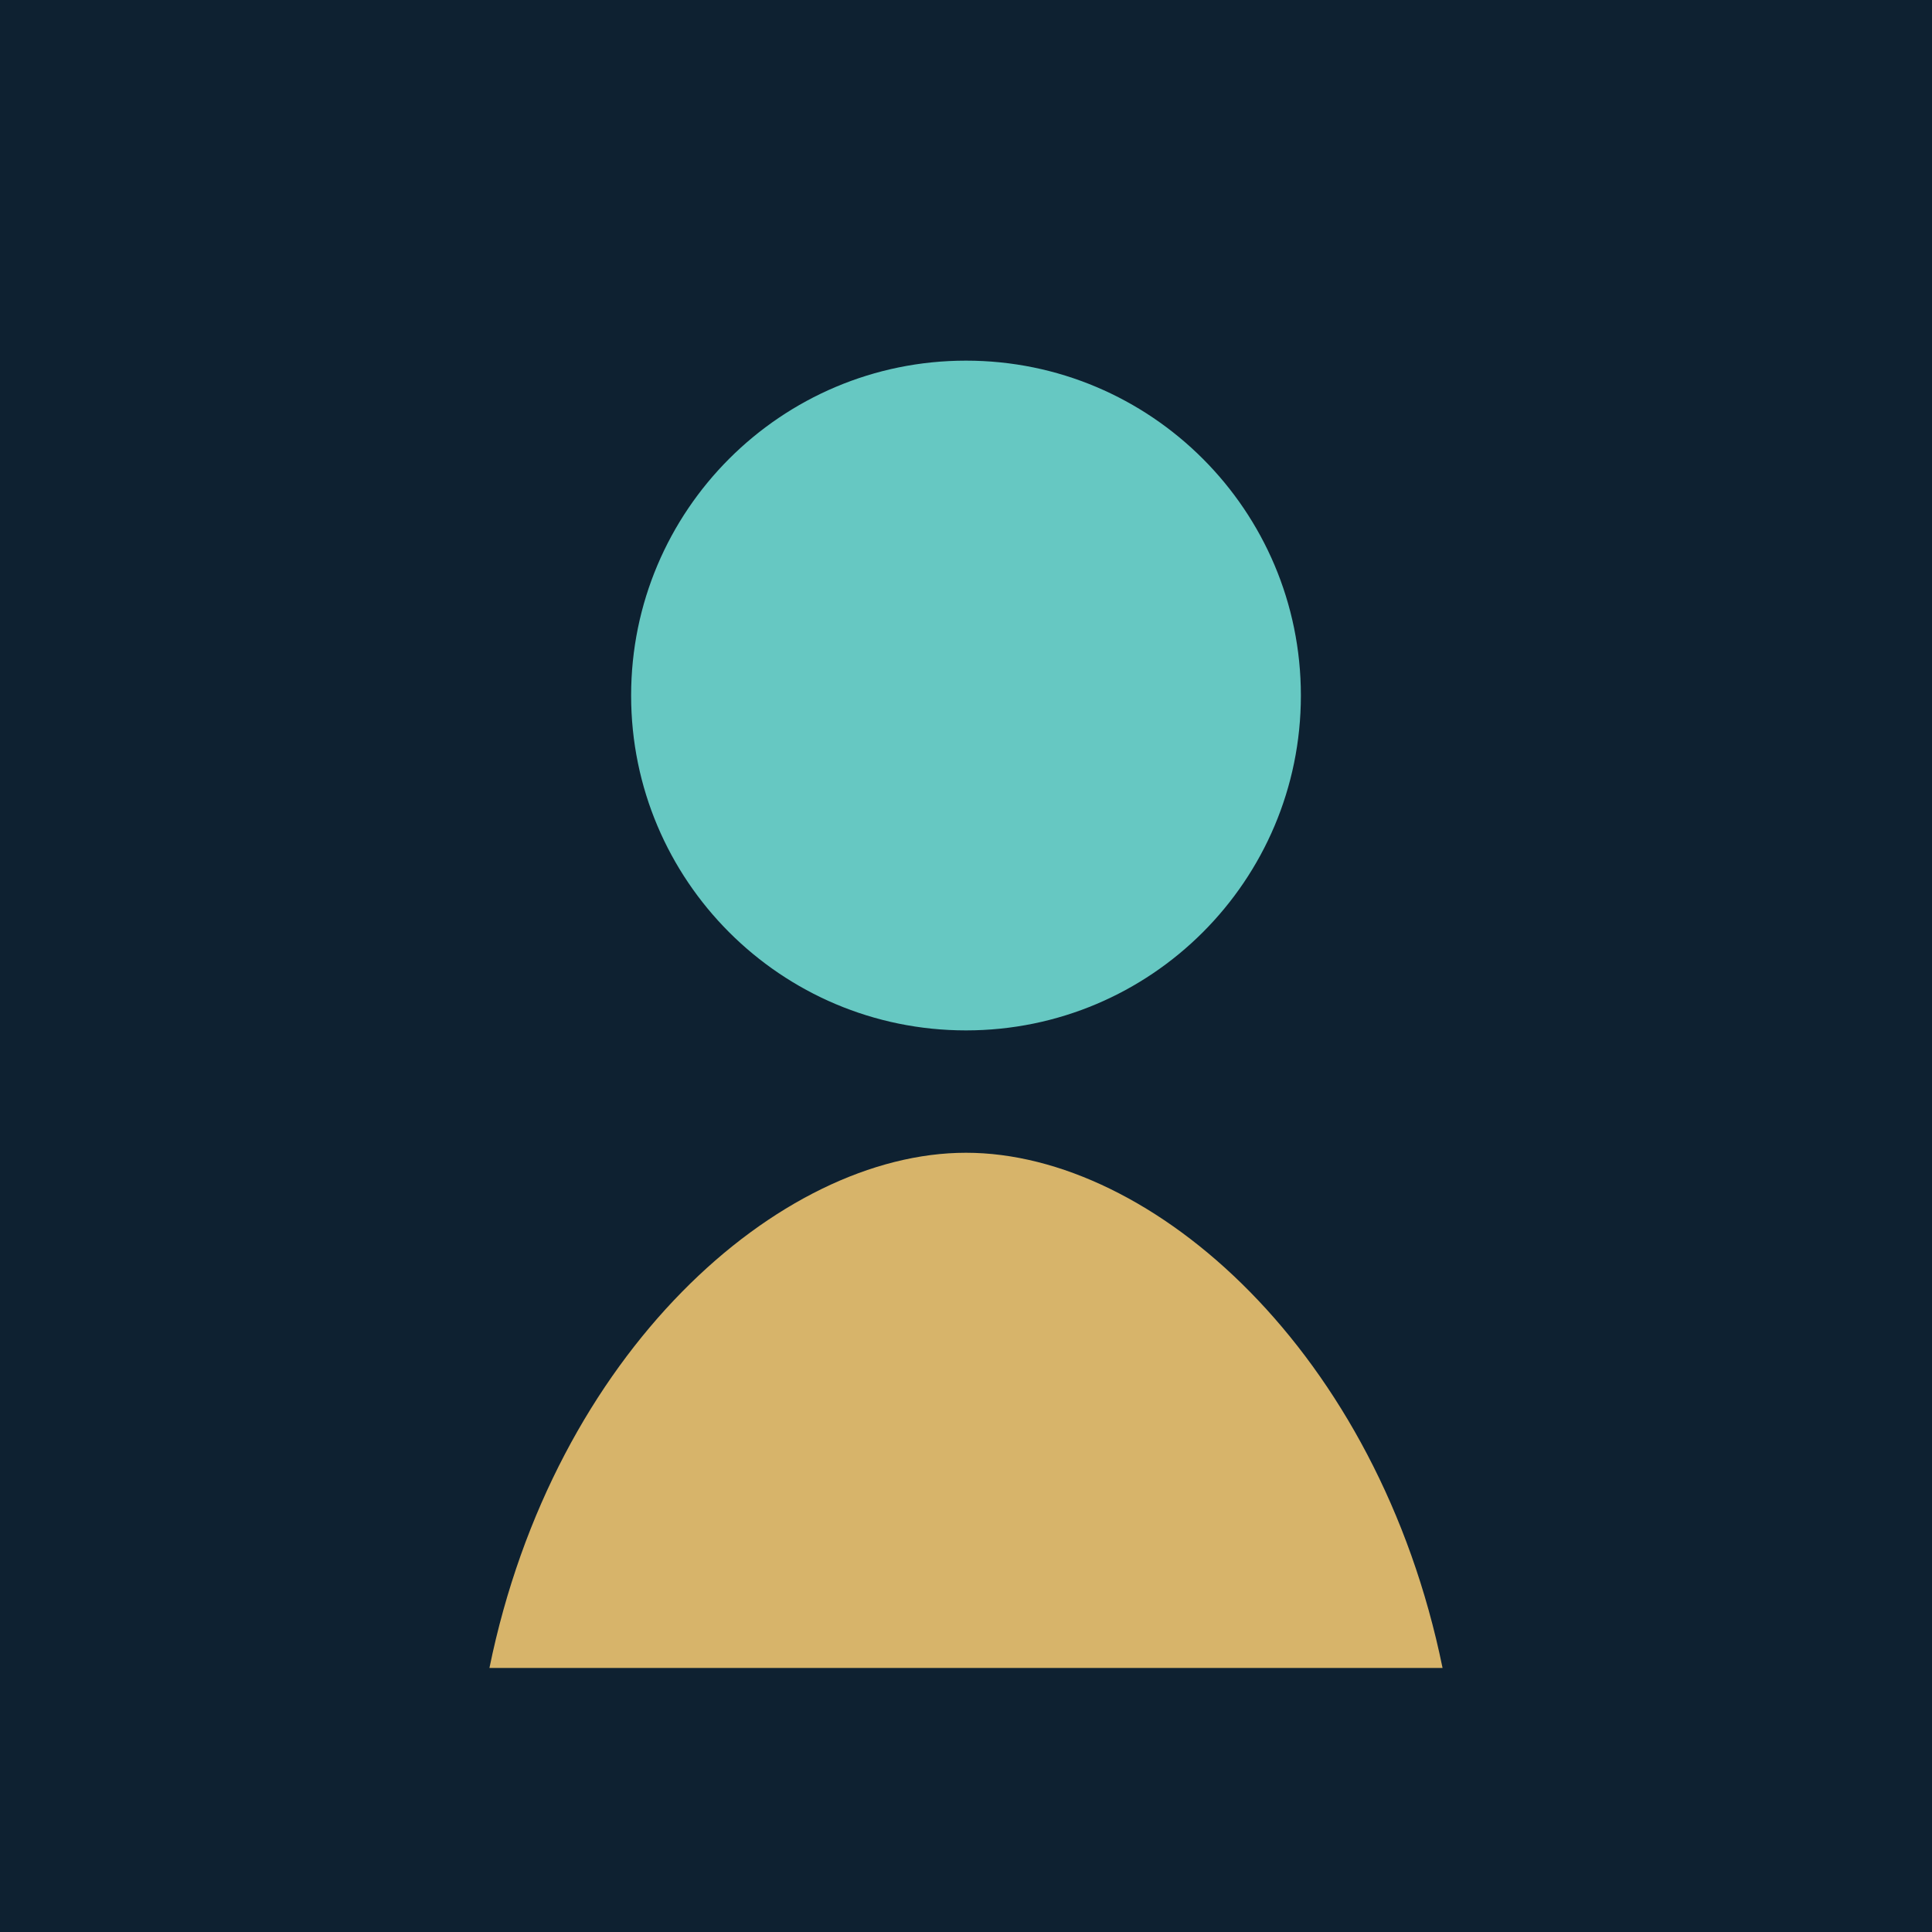
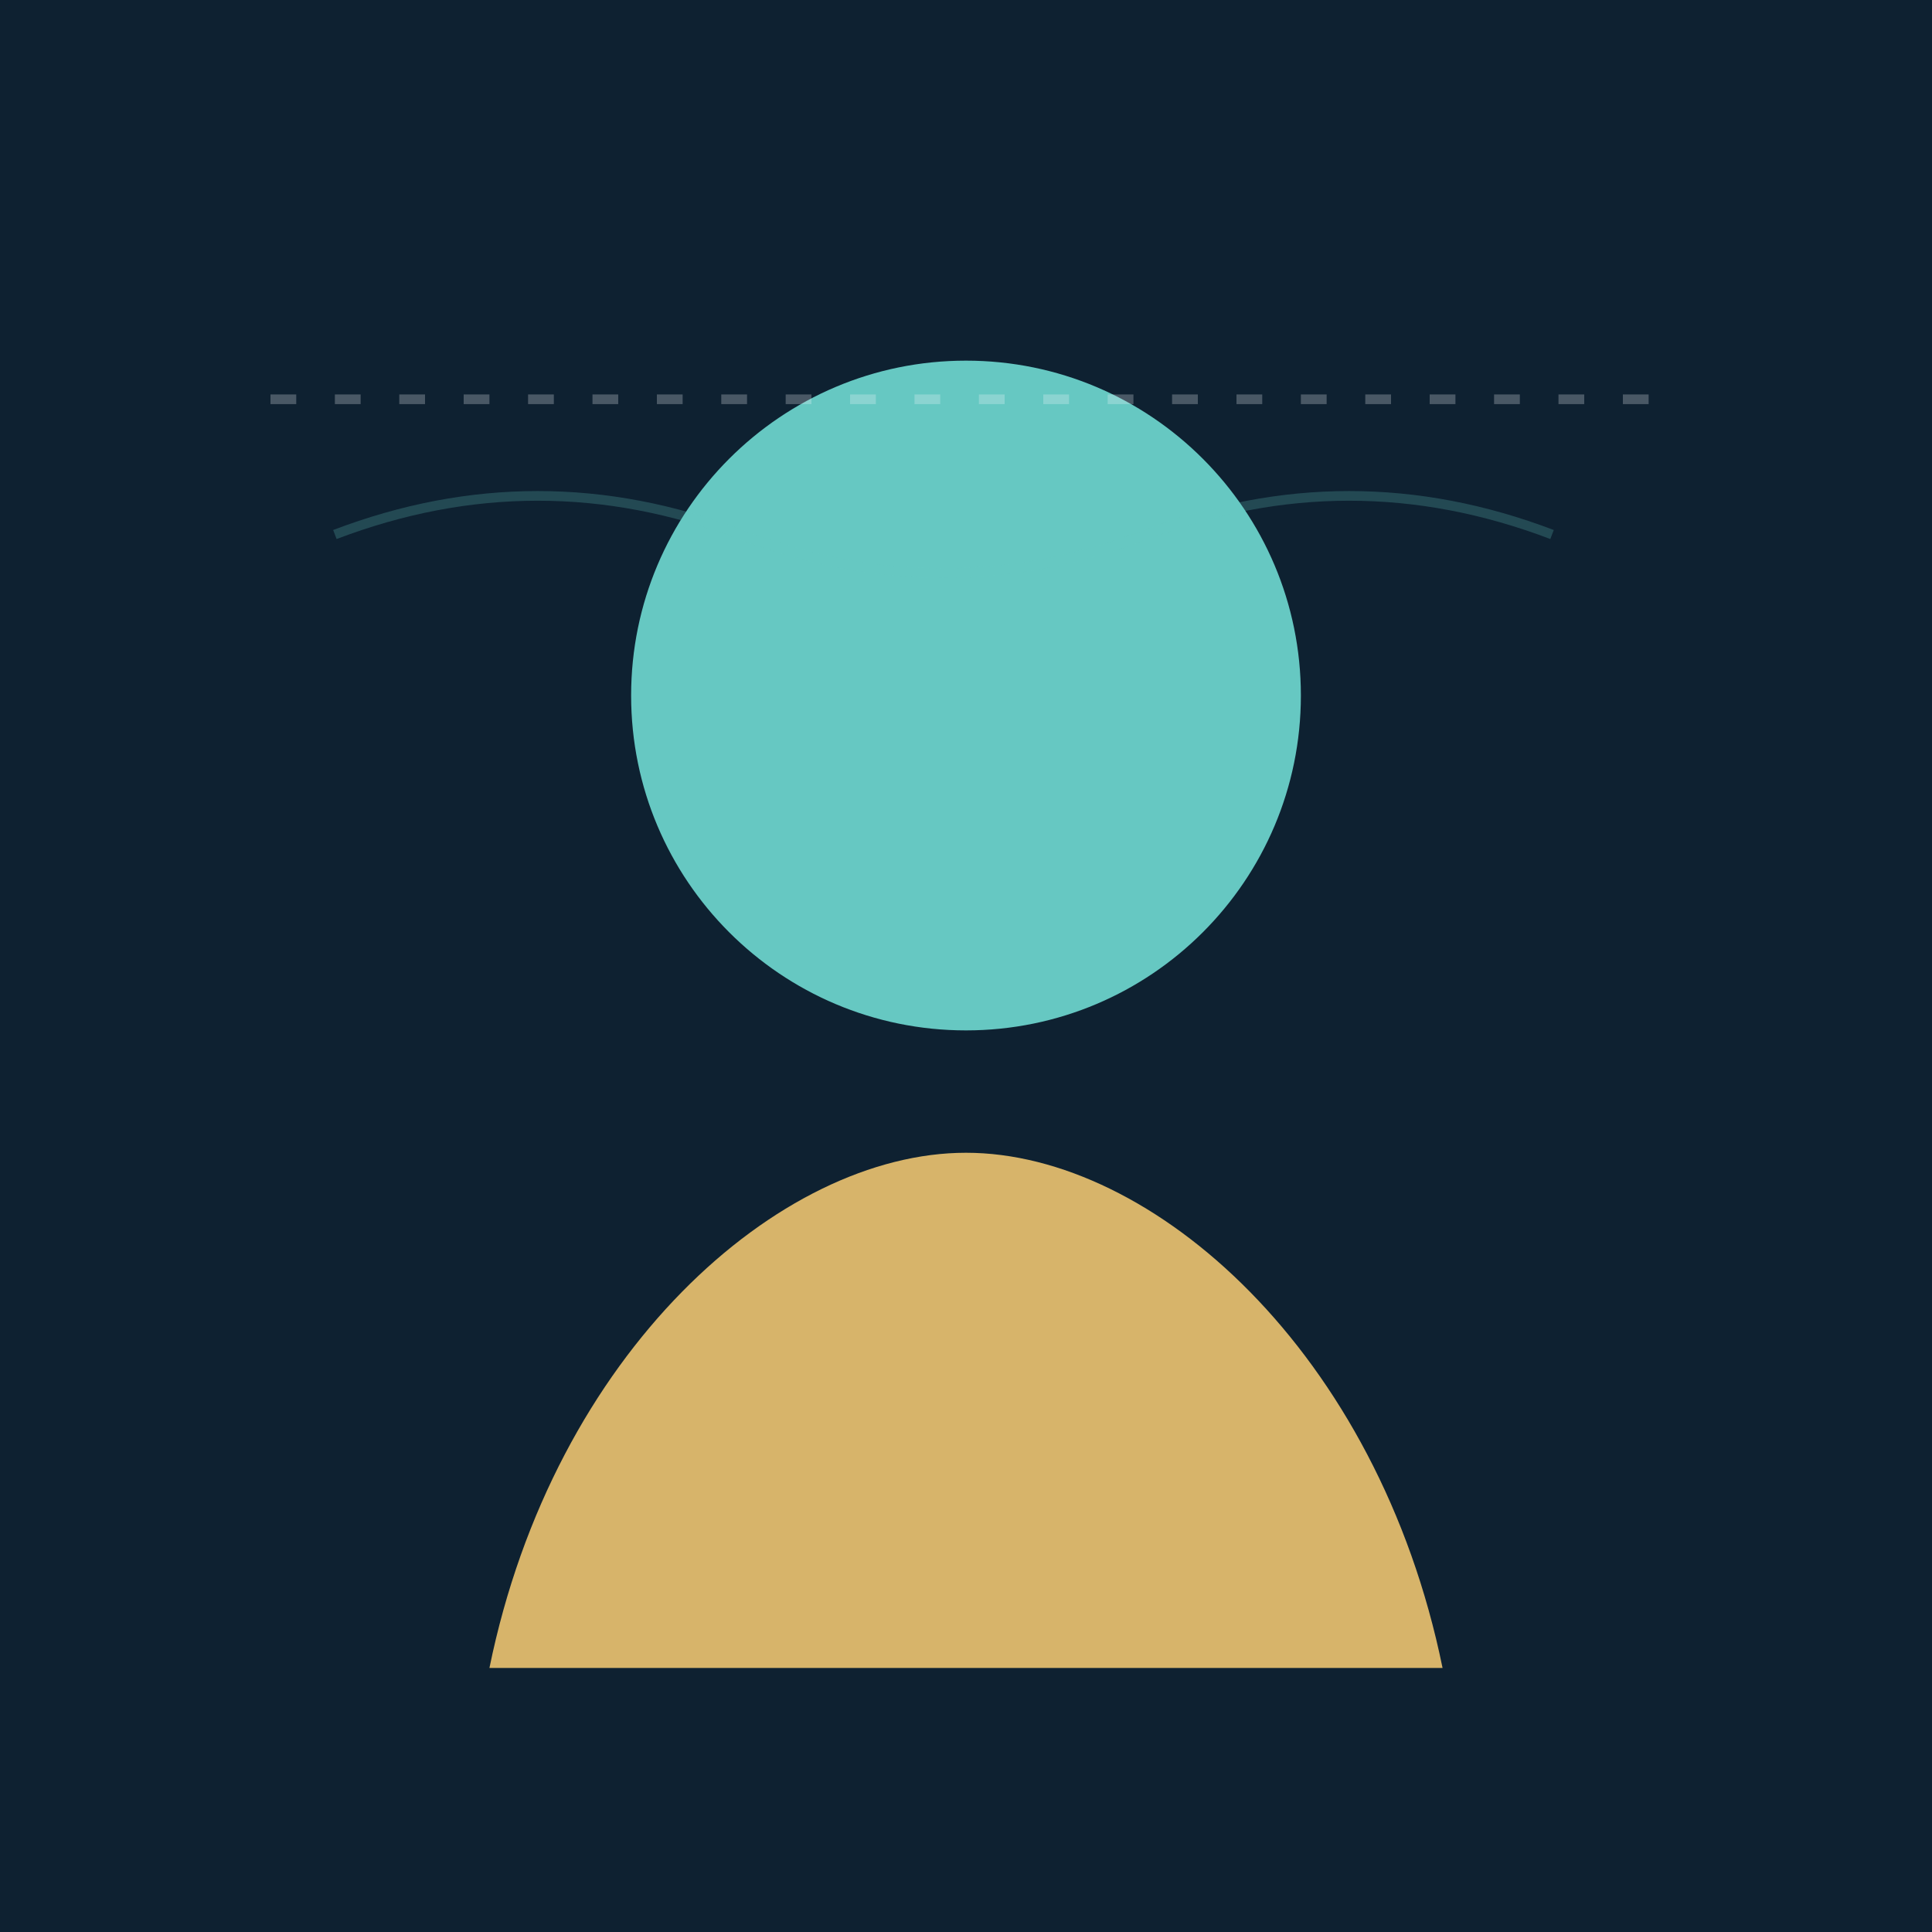
<svg xmlns="http://www.w3.org/2000/svg" viewBox="0 0 600 600">
  <rect width="600" height="600" fill="#0e2131" />
  <circle cx="300" cy="216" r="104" fill="#66c8c2" />
  <path d="M152 518c20-98 90-160 148-160s128 62 148 160H152Z" fill="#d7b46a" />
+   <path d="M84 124h432" stroke="#f4f8fb" stroke-width="3" stroke-dasharray="8 12" opacity=".26" />
+   <path d="M104 166c42-16 84-16 126 0 42 16 84 16 126 0 42-16 84-16 126 0" stroke="#66c8c2" stroke-width="3" fill="none" opacity=".24" />
</svg>
